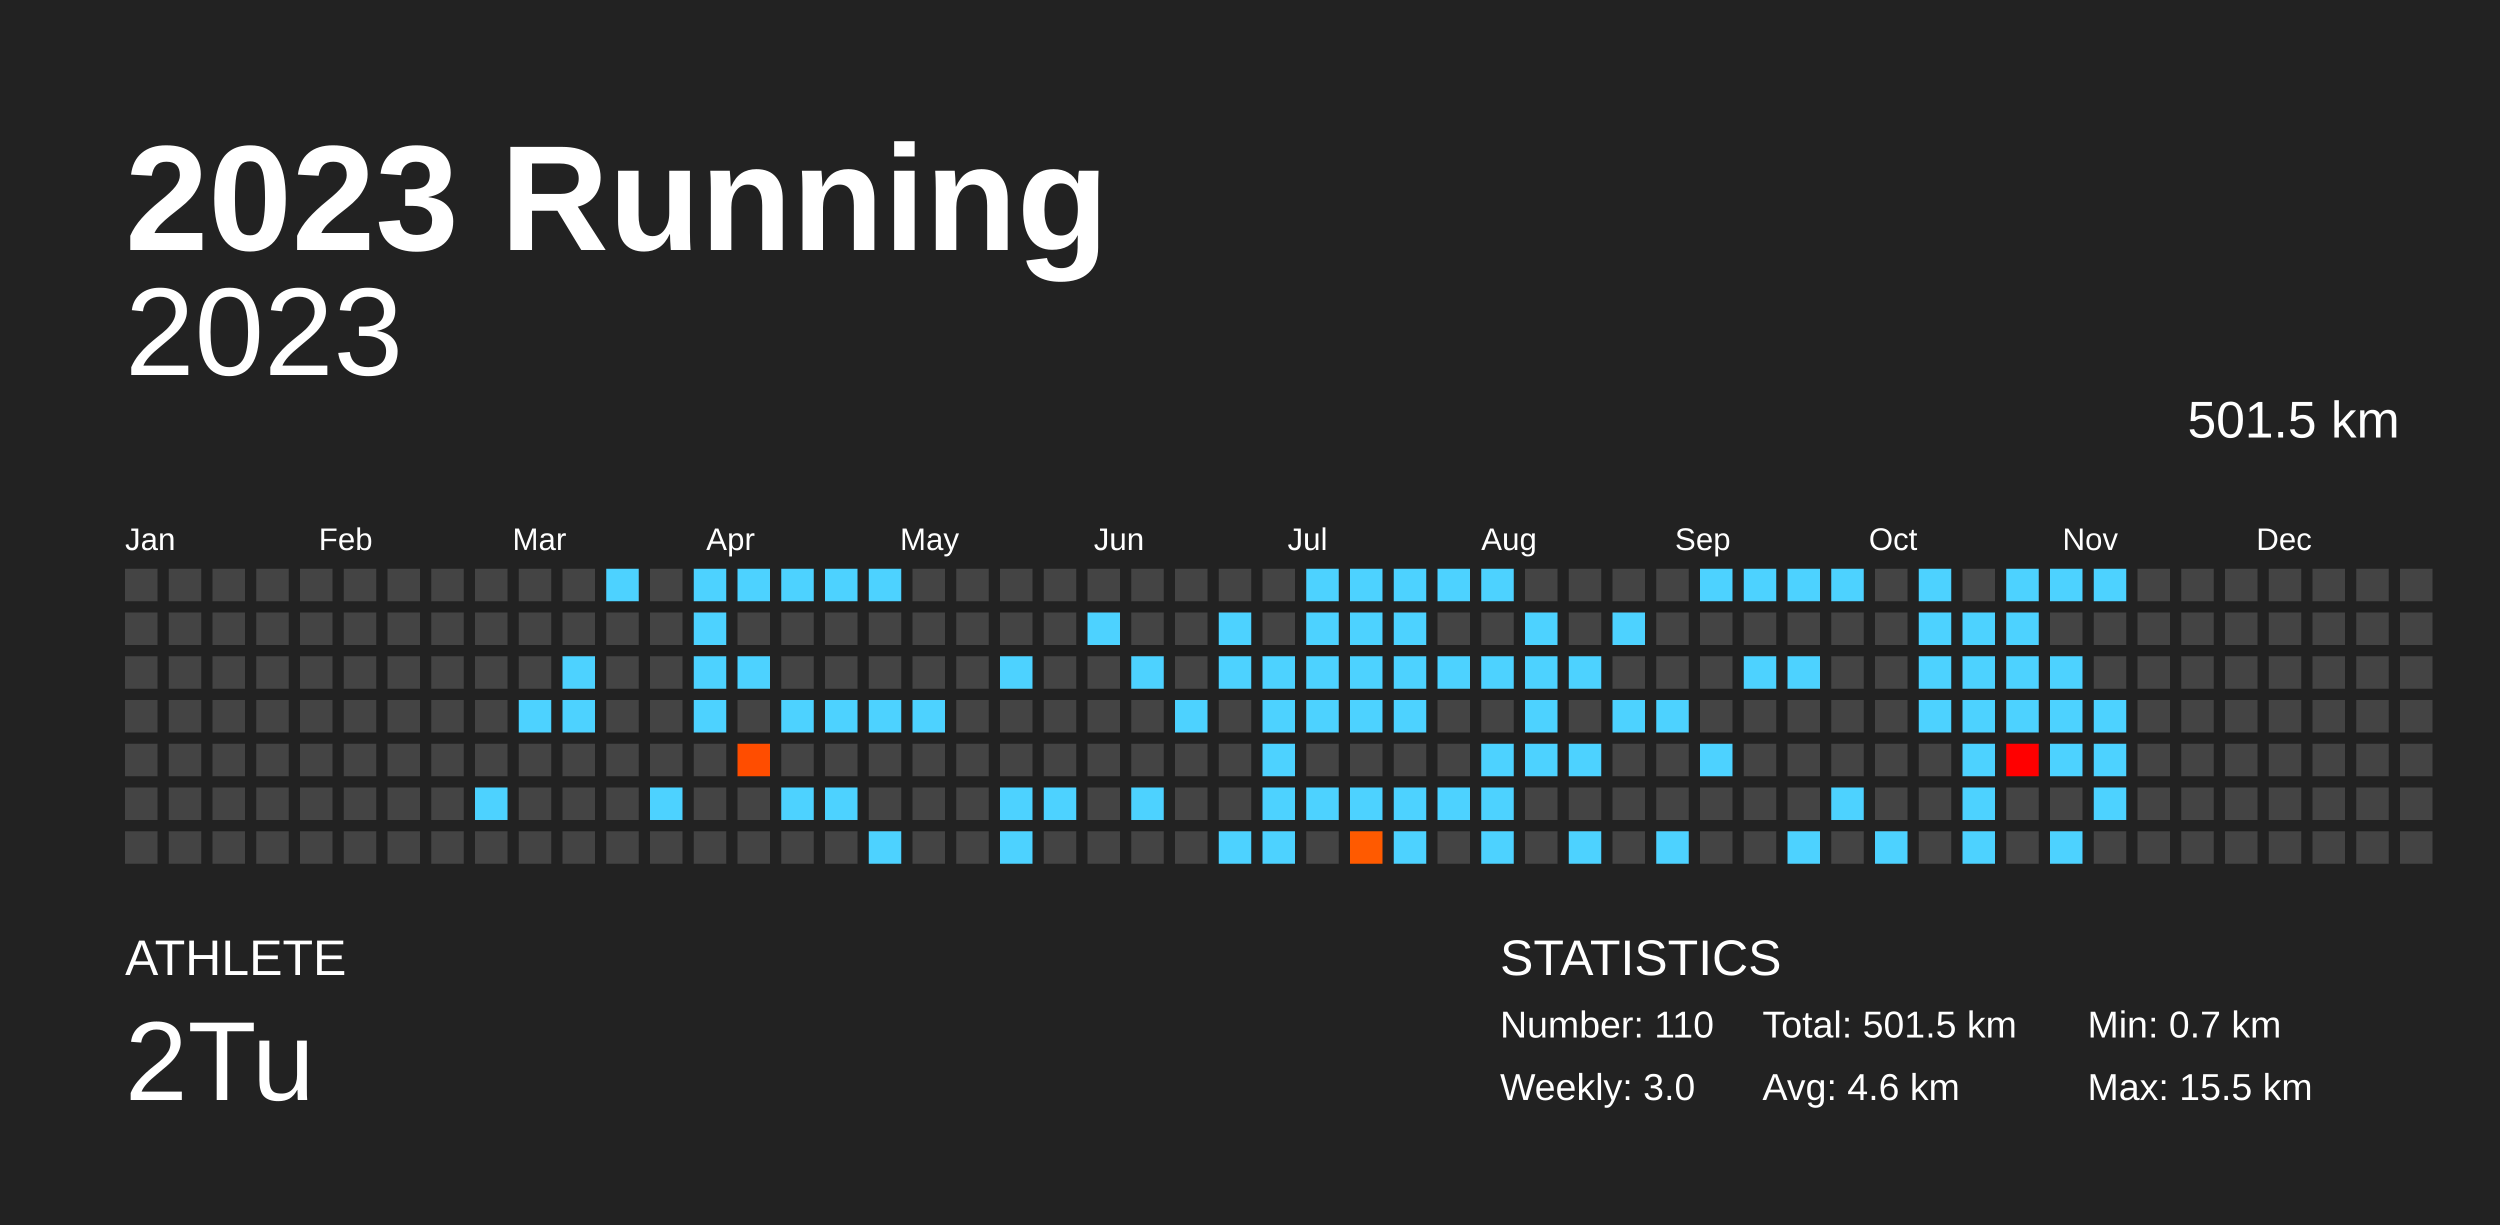
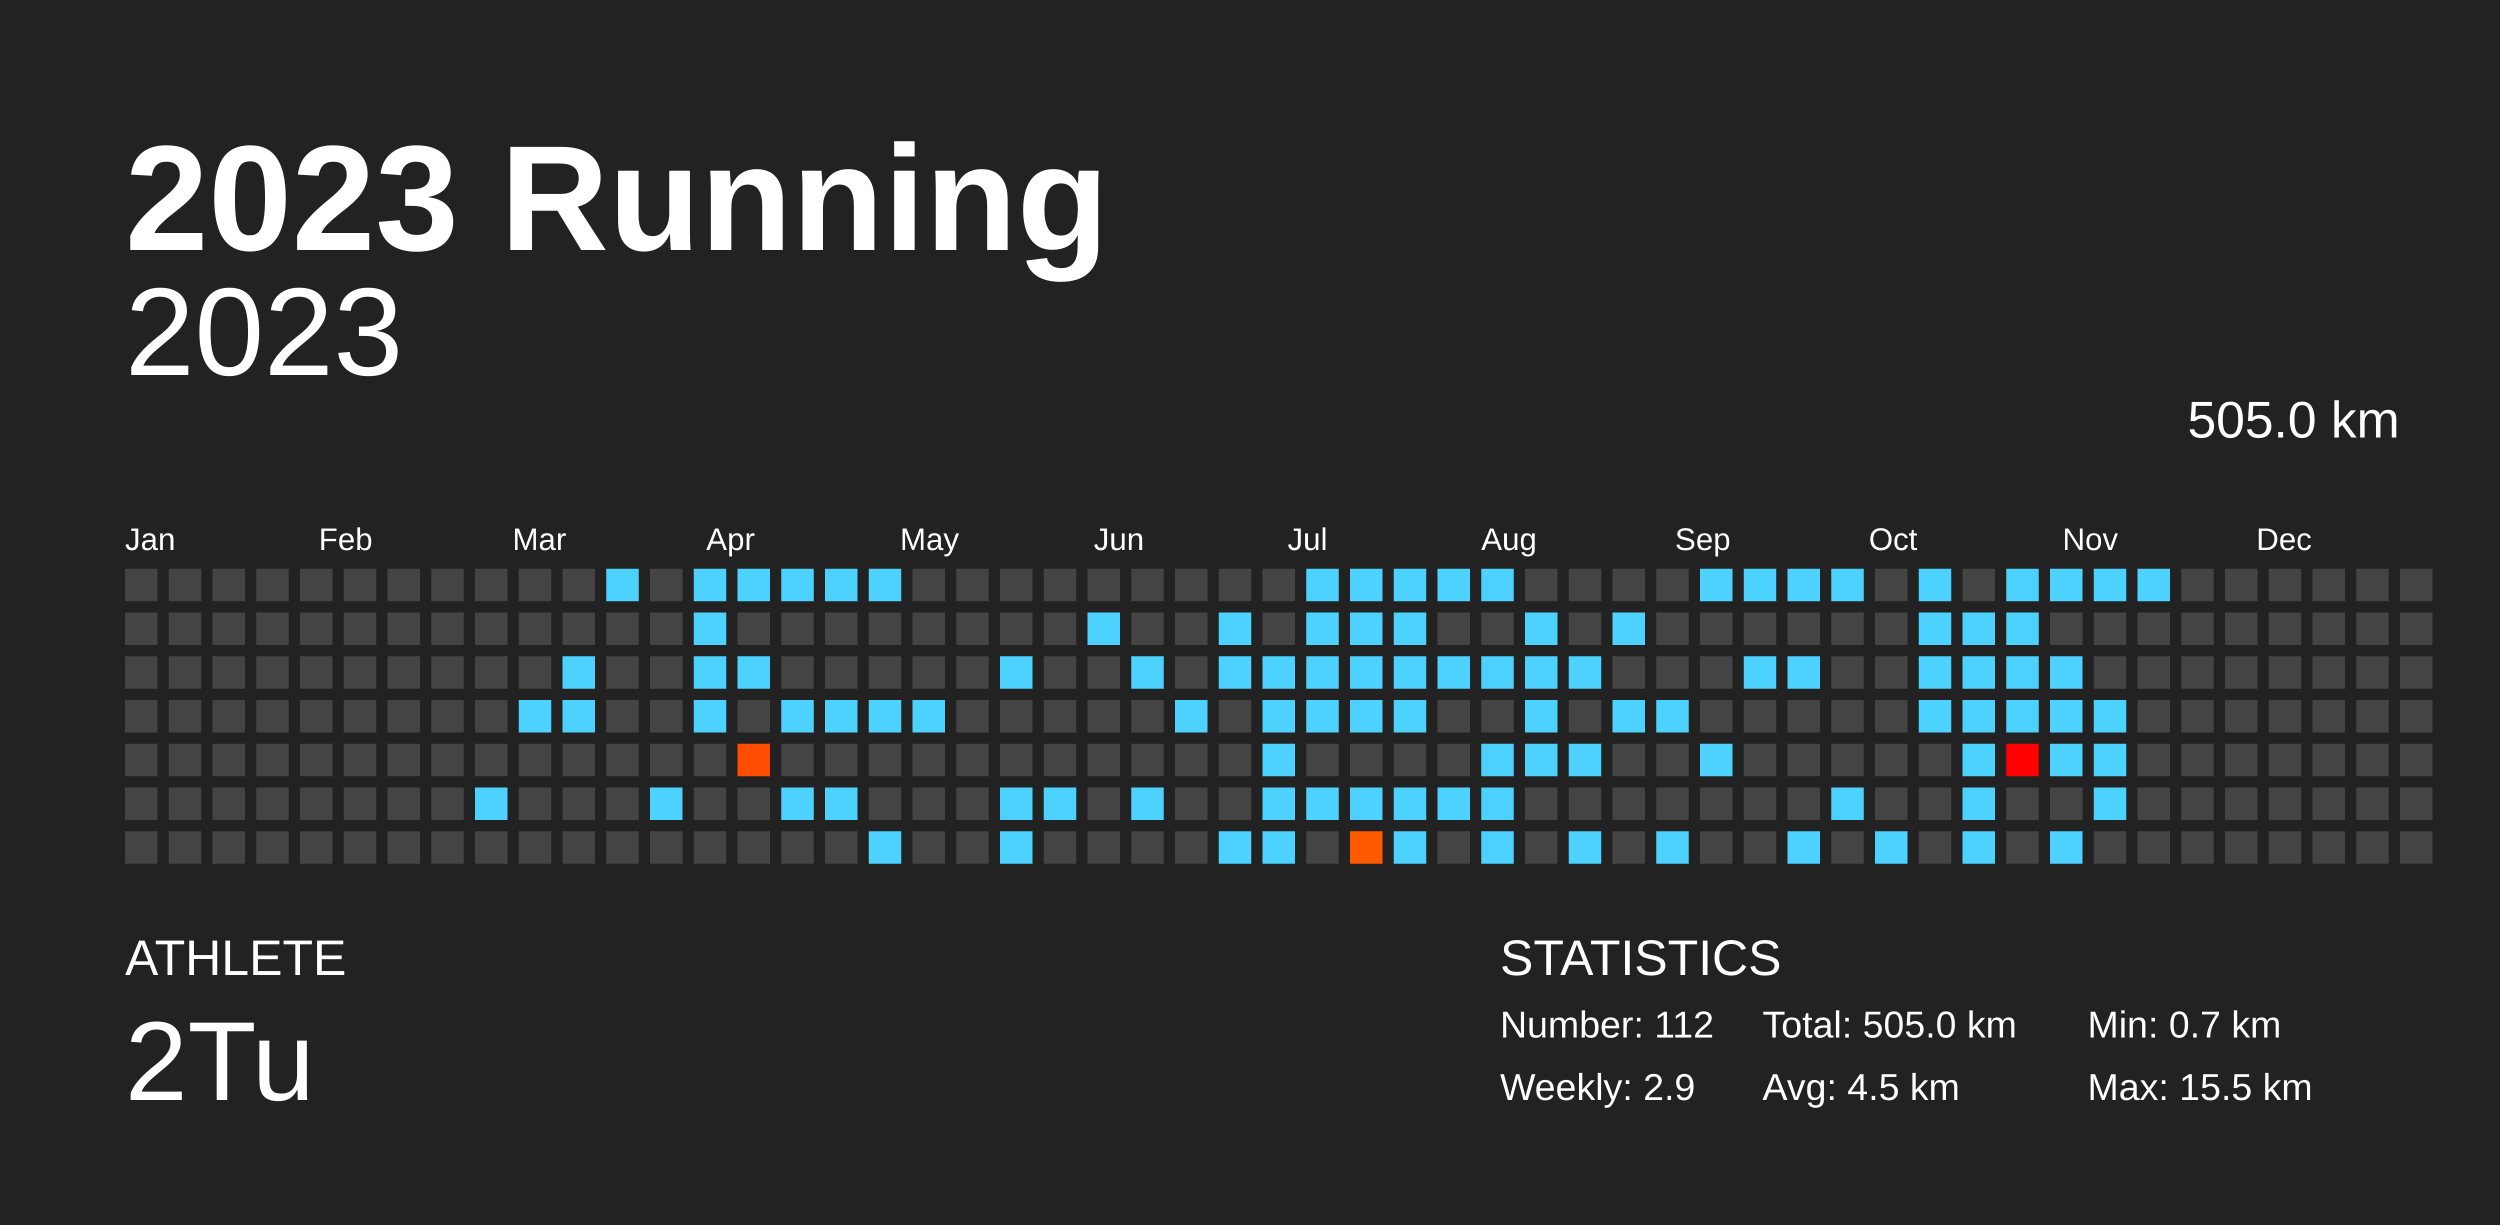
<svg xmlns="http://www.w3.org/2000/svg" baseProfile="full" height="98mm" version="1.1" viewBox="0,0,200,98" width="200mm">
  <defs />
  <rect fill="#222222" height="98" width="200" x="0" y="0" />
  <text fill="#FFFFFF" style="font-size:12px; font-family:Arial; font-weight:bold;" x="10" y="20">2023 Running</text>
  <text fill="#FFFFFF" style="font-size:4px; font-family:Arial" x="10" y="78">ATHLETE</text>
  <text fill="#FFFFFF" style="font-size:9px; font-family:Arial" x="10" y="88">2Tu</text>
  <text fill="#FFFFFF" style="font-size:4px; font-family:Arial" x="120" y="78">STATISTICS</text>
-   <text fill="#FFFFFF" style="font-size:3px; font-family:Arial" x="120" y="83">Number: 110</text>
-   <text fill="#FFFFFF" style="font-size:3px; font-family:Arial" x="120" y="88">Weekly: 3.0</text>
-   <text fill="#FFFFFF" style="font-size:3px; font-family:Arial" x="141" y="83">Total: 501.5 km</text>
-   <text fill="#FFFFFF" style="font-size:3px; font-family:Arial" x="141" y="88">Avg: 4.6 km</text>
+   <text fill="#FFFFFF" style="font-size:3px; font-family:Arial" x="120" y="83">Number: 112</text>
+   <text fill="#FFFFFF" style="font-size:3px; font-family:Arial" x="120" y="88">Weekly: 2.9</text>
+   <text fill="#FFFFFF" style="font-size:3px; font-family:Arial" x="141" y="83">Total: 505.0 km</text>
+   <text fill="#FFFFFF" style="font-size:3px; font-family:Arial" x="141" y="88">Avg: 4.5 km</text>
  <text fill="#FFFFFF" style="font-size:3px; font-family:Arial" x="167" y="83">Min: 0.7 km</text>
  <text fill="#FFFFFF" style="font-size:3px; font-family:Arial" x="167" y="88">Max: 15.5 km</text>
  <text alignment-baseline="hanging" fill="#FFFFFF" style="font-size:10.0px; font-family:Arial;" x="10" y="30">2023</text>
-   <text alignment-baseline="hanging" fill="#FFFFFF" style="font-size:4.125px; font-family:Arial;" x="175" y="35">501.5 km</text>
+   <text alignment-baseline="hanging" fill="#FFFFFF" style="font-size:4.125px; font-family:Arial;" x="175" y="35">505.0 km</text>
  <text fill="#FFFFFF" style="font-size:2.5px; font-family:Arial" x="10.0" y="44">Jan</text>
  <text fill="#FFFFFF" style="font-size:2.5px; font-family:Arial" x="25.5" y="44">Feb</text>
  <text fill="#FFFFFF" style="font-size:2.5px; font-family:Arial" x="41.0" y="44">Mar</text>
  <text fill="#FFFFFF" style="font-size:2.5px; font-family:Arial" x="56.5" y="44">Apr</text>
  <text fill="#FFFFFF" style="font-size:2.5px; font-family:Arial" x="72.0" y="44">May</text>
  <text fill="#FFFFFF" style="font-size:2.5px; font-family:Arial" x="87.5" y="44">Jun</text>
  <text fill="#FFFFFF" style="font-size:2.5px; font-family:Arial" x="103.0" y="44">Jul</text>
  <text fill="#FFFFFF" style="font-size:2.5px; font-family:Arial" x="118.5" y="44">Aug</text>
  <text fill="#FFFFFF" style="font-size:2.5px; font-family:Arial" x="134.0" y="44">Sep</text>
  <text fill="#FFFFFF" style="font-size:2.5px; font-family:Arial" x="149.5" y="44">Oct</text>
  <text fill="#FFFFFF" style="font-size:2.5px; font-family:Arial" x="165.0" y="44">Nov</text>
  <text fill="#FFFFFF" style="font-size:2.5px; font-family:Arial" x="180.5" y="44">Dec</text>
  <rect fill="#444444" height="2.6" width="2.6" x="10.0" y="45.5" />
  <rect fill="#444444" height="2.6" width="2.6" x="10.0" y="49.0" />
  <rect fill="#444444" height="2.6" width="2.6" x="10.0" y="52.5" />
  <rect fill="#444444" height="2.6" width="2.6" x="10.0" y="56.0" />
  <rect fill="#444444" height="2.6" width="2.6" x="10.0" y="59.5" />
  <rect fill="#444444" height="2.6" width="2.6" x="10.0" y="63.0" />
  <rect fill="#444444" height="2.6" width="2.6" x="10.0" y="66.5" />
  <rect fill="#444444" height="2.6" width="2.6" x="13.5" y="45.5" />
  <rect fill="#444444" height="2.6" width="2.6" x="13.5" y="49.0" />
  <rect fill="#444444" height="2.6" width="2.6" x="13.5" y="52.5" />
  <rect fill="#444444" height="2.6" width="2.6" x="13.5" y="56.0" />
  <rect fill="#444444" height="2.6" width="2.6" x="13.5" y="59.5" />
  <rect fill="#444444" height="2.6" width="2.6" x="13.5" y="63.0" />
  <rect fill="#444444" height="2.6" width="2.6" x="13.5" y="66.5" />
  <rect fill="#444444" height="2.6" width="2.6" x="17.0" y="45.5" />
  <rect fill="#444444" height="2.6" width="2.6" x="17.0" y="49.0" />
  <rect fill="#444444" height="2.6" width="2.6" x="17.0" y="52.5" />
  <rect fill="#444444" height="2.6" width="2.6" x="17.0" y="56.0" />
  <rect fill="#444444" height="2.6" width="2.6" x="17.0" y="59.5" />
  <rect fill="#444444" height="2.6" width="2.6" x="17.0" y="63.0" />
  <rect fill="#444444" height="2.6" width="2.6" x="17.0" y="66.5" />
  <rect fill="#444444" height="2.6" width="2.6" x="20.5" y="45.5" />
  <rect fill="#444444" height="2.6" width="2.6" x="20.5" y="49.0" />
  <rect fill="#444444" height="2.6" width="2.6" x="20.5" y="52.5" />
  <rect fill="#444444" height="2.6" width="2.6" x="20.5" y="56.0" />
  <rect fill="#444444" height="2.6" width="2.6" x="20.5" y="59.5" />
  <rect fill="#444444" height="2.6" width="2.6" x="20.5" y="63.0" />
  <rect fill="#444444" height="2.6" width="2.6" x="20.5" y="66.5" />
  <rect fill="#444444" height="2.6" width="2.6" x="24.0" y="45.5" />
  <rect fill="#444444" height="2.6" width="2.6" x="24.0" y="49.0" />
  <rect fill="#444444" height="2.6" width="2.6" x="24.0" y="52.5" />
  <rect fill="#444444" height="2.6" width="2.6" x="24.0" y="56.0" />
  <rect fill="#444444" height="2.6" width="2.6" x="24.0" y="59.5" />
  <rect fill="#444444" height="2.6" width="2.6" x="24.0" y="63.0" />
  <rect fill="#444444" height="2.6" width="2.6" x="24.0" y="66.5" />
  <rect fill="#444444" height="2.6" width="2.6" x="27.5" y="45.5" />
  <rect fill="#444444" height="2.6" width="2.6" x="27.5" y="49.0" />
  <rect fill="#444444" height="2.6" width="2.6" x="27.5" y="52.5" />
  <rect fill="#444444" height="2.6" width="2.6" x="27.5" y="56.0" />
  <rect fill="#444444" height="2.6" width="2.6" x="27.5" y="59.5" />
  <rect fill="#444444" height="2.6" width="2.6" x="27.5" y="63.0" />
  <rect fill="#444444" height="2.6" width="2.6" x="27.5" y="66.5" />
  <rect fill="#444444" height="2.6" width="2.6" x="31.0" y="45.5" />
  <rect fill="#444444" height="2.6" width="2.6" x="31.0" y="49.0" />
  <rect fill="#444444" height="2.6" width="2.6" x="31.0" y="52.5" />
  <rect fill="#444444" height="2.6" width="2.6" x="31.0" y="56.0" />
  <rect fill="#444444" height="2.6" width="2.6" x="31.0" y="59.5" />
  <rect fill="#444444" height="2.6" width="2.6" x="31.0" y="63.0" />
  <rect fill="#444444" height="2.6" width="2.6" x="31.0" y="66.5" />
  <rect fill="#444444" height="2.6" width="2.6" x="34.5" y="45.5" />
  <rect fill="#444444" height="2.6" width="2.6" x="34.5" y="49.0" />
  <rect fill="#444444" height="2.6" width="2.6" x="34.5" y="52.5" />
  <rect fill="#444444" height="2.6" width="2.6" x="34.5" y="56.0" />
  <rect fill="#444444" height="2.6" width="2.6" x="34.5" y="59.5" />
  <rect fill="#444444" height="2.6" width="2.6" x="34.5" y="63.0" />
  <rect fill="#444444" height="2.6" width="2.6" x="34.5" y="66.5" />
  <rect fill="#444444" height="2.6" width="2.6" x="38.0" y="45.5" />
  <rect fill="#444444" height="2.6" width="2.6" x="38.0" y="49.0" />
  <rect fill="#444444" height="2.6" width="2.6" x="38.0" y="52.5" />
  <rect fill="#444444" height="2.6" width="2.6" x="38.0" y="56.0" />
  <rect fill="#444444" height="2.6" width="2.6" x="38.0" y="59.5" />
  <rect fill="#4dd2ff" height="2.6" width="2.6" x="38.0" y="63.0" />
  <rect fill="#444444" height="2.6" width="2.6" x="38.0" y="66.5" />
  <rect fill="#444444" height="2.6" width="2.6" x="41.5" y="45.5" />
  <rect fill="#444444" height="2.6" width="2.6" x="41.5" y="49.0" />
  <rect fill="#444444" height="2.6" width="2.6" x="41.5" y="52.5" />
  <rect fill="#4dd2ff" height="2.6" width="2.6" x="41.5" y="56.0" />
  <rect fill="#444444" height="2.6" width="2.6" x="41.5" y="59.5" />
  <rect fill="#444444" height="2.6" width="2.6" x="41.5" y="63.0" />
  <rect fill="#444444" height="2.6" width="2.6" x="41.5" y="66.5" />
  <rect fill="#444444" height="2.6" width="2.6" x="45.0" y="45.5" />
  <rect fill="#444444" height="2.6" width="2.6" x="45.0" y="49.0" />
  <rect fill="#4dd2ff" height="2.6" width="2.6" x="45.0" y="52.5" />
  <rect fill="#4dd2ff" height="2.6" width="2.6" x="45.0" y="56.0" />
  <rect fill="#444444" height="2.6" width="2.6" x="45.0" y="59.5" />
  <rect fill="#444444" height="2.6" width="2.6" x="45.0" y="63.0" />
  <rect fill="#444444" height="2.6" width="2.6" x="45.0" y="66.5" />
  <rect fill="#4dd2ff" height="2.6" width="2.6" x="48.5" y="45.5" />
  <rect fill="#444444" height="2.6" width="2.6" x="48.5" y="49.0" />
  <rect fill="#444444" height="2.6" width="2.6" x="48.5" y="52.5" />
  <rect fill="#444444" height="2.6" width="2.6" x="48.5" y="56.0" />
  <rect fill="#444444" height="2.6" width="2.6" x="48.5" y="59.5" />
  <rect fill="#444444" height="2.6" width="2.6" x="48.5" y="63.0" />
  <rect fill="#444444" height="2.6" width="2.6" x="48.5" y="66.5" />
  <rect fill="#444444" height="2.6" width="2.6" x="52.0" y="45.5" />
  <rect fill="#444444" height="2.6" width="2.6" x="52.0" y="49.0" />
  <rect fill="#444444" height="2.6" width="2.6" x="52.0" y="52.5" />
  <rect fill="#444444" height="2.6" width="2.6" x="52.0" y="56.0" />
  <rect fill="#444444" height="2.6" width="2.6" x="52.0" y="59.5" />
  <rect fill="#4dd2ff" height="2.6" width="2.6" x="52.0" y="63.0" />
  <rect fill="#444444" height="2.6" width="2.6" x="52.0" y="66.5" />
  <rect fill="#4dd2ff" height="2.6" width="2.6" x="55.5" y="45.5" />
  <rect fill="#4dd2ff" height="2.6" width="2.6" x="55.5" y="49.0" />
  <rect fill="#4dd2ff" height="2.6" width="2.6" x="55.5" y="52.5" />
  <rect fill="#4dd2ff" height="2.6" width="2.6" x="55.5" y="56.0" />
  <rect fill="#444444" height="2.6" width="2.6" x="55.5" y="59.5" />
  <rect fill="#444444" height="2.6" width="2.6" x="55.5" y="63.0" />
  <rect fill="#444444" height="2.6" width="2.6" x="55.5" y="66.5" />
  <rect fill="#4dd2ff" height="2.6" width="2.6" x="59.0" y="45.5" />
  <rect fill="#444444" height="2.6" width="2.6" x="59.0" y="49.0" />
  <rect fill="#4dd2ff" height="2.6" width="2.6" x="59.0" y="52.5" />
  <rect fill="#444444" height="2.6" width="2.6" x="59.0" y="56.0" />
  <rect fill="#ff4d00" height="2.6" width="2.6" x="59.0" y="59.5" />
  <rect fill="#444444" height="2.6" width="2.6" x="59.0" y="63.0" />
  <rect fill="#444444" height="2.6" width="2.6" x="59.0" y="66.5" />
  <rect fill="#4dd2ff" height="2.6" width="2.6" x="62.5" y="45.5" />
  <rect fill="#444444" height="2.6" width="2.6" x="62.5" y="49.0" />
  <rect fill="#444444" height="2.6" width="2.6" x="62.5" y="52.5" />
  <rect fill="#4dd2ff" height="2.6" width="2.6" x="62.5" y="56.0" />
  <rect fill="#444444" height="2.6" width="2.6" x="62.5" y="59.5" />
  <rect fill="#4dd2ff" height="2.6" width="2.6" x="62.5" y="63.0" />
  <rect fill="#444444" height="2.6" width="2.6" x="62.5" y="66.5" />
  <rect fill="#4dd2ff" height="2.6" width="2.6" x="66.0" y="45.5" />
  <rect fill="#444444" height="2.6" width="2.6" x="66.0" y="49.0" />
  <rect fill="#444444" height="2.6" width="2.6" x="66.0" y="52.5" />
  <rect fill="#4dd2ff" height="2.6" width="2.6" x="66.0" y="56.0" />
  <rect fill="#444444" height="2.6" width="2.6" x="66.0" y="59.5" />
  <rect fill="#4dd2ff" height="2.6" width="2.6" x="66.0" y="63.0" />
  <rect fill="#444444" height="2.6" width="2.6" x="66.0" y="66.5" />
  <rect fill="#4dd2ff" height="2.6" width="2.6" x="69.5" y="45.5" />
  <rect fill="#444444" height="2.6" width="2.6" x="69.5" y="49.0" />
  <rect fill="#444444" height="2.6" width="2.6" x="69.5" y="52.5" />
  <rect fill="#4dd2ff" height="2.6" width="2.6" x="69.5" y="56.0" />
  <rect fill="#444444" height="2.6" width="2.6" x="69.5" y="59.5" />
  <rect fill="#444444" height="2.6" width="2.6" x="69.5" y="63.0" />
  <rect fill="#4dd2ff" height="2.6" width="2.6" x="69.5" y="66.5" />
  <rect fill="#444444" height="2.6" width="2.6" x="73.0" y="45.5" />
  <rect fill="#444444" height="2.6" width="2.6" x="73.0" y="49.0" />
  <rect fill="#444444" height="2.6" width="2.6" x="73.0" y="52.5" />
  <rect fill="#4dd2ff" height="2.6" width="2.6" x="73.0" y="56.0" />
  <rect fill="#444444" height="2.6" width="2.6" x="73.0" y="59.5" />
  <rect fill="#444444" height="2.6" width="2.6" x="73.0" y="63.0" />
  <rect fill="#444444" height="2.6" width="2.6" x="73.0" y="66.5" />
  <rect fill="#444444" height="2.6" width="2.6" x="76.5" y="45.5" />
  <rect fill="#444444" height="2.6" width="2.6" x="76.5" y="49.0" />
  <rect fill="#444444" height="2.6" width="2.6" x="76.5" y="52.5" />
  <rect fill="#444444" height="2.6" width="2.6" x="76.5" y="56.0" />
  <rect fill="#444444" height="2.6" width="2.6" x="76.5" y="59.5" />
  <rect fill="#444444" height="2.6" width="2.6" x="76.5" y="63.0" />
  <rect fill="#444444" height="2.6" width="2.6" x="76.5" y="66.5" />
  <rect fill="#444444" height="2.6" width="2.6" x="80.0" y="45.5" />
  <rect fill="#444444" height="2.6" width="2.6" x="80.0" y="49.0" />
  <rect fill="#4dd2ff" height="2.6" width="2.6" x="80.0" y="52.5" />
  <rect fill="#444444" height="2.6" width="2.6" x="80.0" y="56.0" />
  <rect fill="#444444" height="2.6" width="2.6" x="80.0" y="59.5" />
  <rect fill="#4dd2ff" height="2.6" width="2.6" x="80.0" y="63.0" />
  <rect fill="#4dd2ff" height="2.6" width="2.6" x="80.0" y="66.5" />
  <rect fill="#444444" height="2.6" width="2.6" x="83.5" y="45.5" />
  <rect fill="#444444" height="2.6" width="2.6" x="83.5" y="49.0" />
  <rect fill="#444444" height="2.6" width="2.6" x="83.5" y="52.5" />
  <rect fill="#444444" height="2.6" width="2.6" x="83.5" y="56.0" />
  <rect fill="#444444" height="2.6" width="2.6" x="83.5" y="59.5" />
  <rect fill="#4dd2ff" height="2.6" width="2.6" x="83.5" y="63.0" />
  <rect fill="#444444" height="2.6" width="2.6" x="83.5" y="66.5" />
  <rect fill="#444444" height="2.6" width="2.6" x="87.0" y="45.5" />
  <rect fill="#4dd2ff" height="2.6" width="2.6" x="87.0" y="49.0" />
  <rect fill="#444444" height="2.6" width="2.6" x="87.0" y="52.5" />
  <rect fill="#444444" height="2.6" width="2.6" x="87.0" y="56.0" />
  <rect fill="#444444" height="2.6" width="2.6" x="87.0" y="59.5" />
  <rect fill="#444444" height="2.6" width="2.6" x="87.0" y="63.0" />
  <rect fill="#444444" height="2.6" width="2.6" x="87.0" y="66.5" />
  <rect fill="#444444" height="2.6" width="2.6" x="90.5" y="45.5" />
  <rect fill="#444444" height="2.6" width="2.6" x="90.5" y="49.0" />
  <rect fill="#4dd2ff" height="2.6" width="2.6" x="90.5" y="52.5" />
  <rect fill="#444444" height="2.6" width="2.6" x="90.5" y="56.0" />
  <rect fill="#444444" height="2.6" width="2.6" x="90.5" y="59.5" />
  <rect fill="#4dd2ff" height="2.6" width="2.6" x="90.5" y="63.0" />
  <rect fill="#444444" height="2.6" width="2.6" x="90.5" y="66.5" />
  <rect fill="#444444" height="2.6" width="2.6" x="94.0" y="45.5" />
  <rect fill="#444444" height="2.6" width="2.6" x="94.0" y="49.0" />
  <rect fill="#444444" height="2.6" width="2.6" x="94.0" y="52.5" />
  <rect fill="#4dd2ff" height="2.6" width="2.6" x="94.0" y="56.0" />
  <rect fill="#444444" height="2.6" width="2.6" x="94.0" y="59.5" />
  <rect fill="#444444" height="2.6" width="2.6" x="94.0" y="63.0" />
  <rect fill="#444444" height="2.6" width="2.6" x="94.0" y="66.5" />
  <rect fill="#444444" height="2.6" width="2.6" x="97.5" y="45.5" />
  <rect fill="#4dd2ff" height="2.6" width="2.6" x="97.5" y="49.0" />
  <rect fill="#4dd2ff" height="2.6" width="2.6" x="97.5" y="52.5" />
  <rect fill="#444444" height="2.6" width="2.6" x="97.5" y="56.0" />
  <rect fill="#444444" height="2.6" width="2.6" x="97.5" y="59.5" />
  <rect fill="#444444" height="2.6" width="2.6" x="97.5" y="63.0" />
  <rect fill="#4dd2ff" height="2.6" width="2.6" x="97.5" y="66.5" />
  <rect fill="#444444" height="2.6" width="2.6" x="101.0" y="45.5" />
  <rect fill="#444444" height="2.6" width="2.6" x="101.0" y="49.0" />
  <rect fill="#4dd2ff" height="2.6" width="2.6" x="101.0" y="52.5" />
  <rect fill="#4dd2ff" height="2.6" width="2.6" x="101.0" y="56.0" />
  <rect fill="#4dd2ff" height="2.6" width="2.6" x="101.0" y="59.5" />
  <rect fill="#4dd2ff" height="2.6" width="2.6" x="101.0" y="63.0" />
  <rect fill="#4dd2ff" height="2.6" width="2.6" x="101.0" y="66.5" />
  <rect fill="#4dd2ff" height="2.6" width="2.6" x="104.5" y="45.5" />
  <rect fill="#4dd2ff" height="2.6" width="2.6" x="104.5" y="49.0" />
  <rect fill="#4dd2ff" height="2.6" width="2.6" x="104.5" y="52.5" />
  <rect fill="#4dd2ff" height="2.6" width="2.6" x="104.5" y="56.0" />
  <rect fill="#444444" height="2.6" width="2.6" x="104.5" y="59.5" />
  <rect fill="#4dd2ff" height="2.6" width="2.6" x="104.5" y="63.0" />
  <rect fill="#444444" height="2.6" width="2.6" x="104.5" y="66.5" />
  <rect fill="#4dd2ff" height="2.6" width="2.6" x="108.0" y="45.5" />
  <rect fill="#4dd2ff" height="2.6" width="2.6" x="108.0" y="49.0" />
  <rect fill="#4dd2ff" height="2.6" width="2.6" x="108.0" y="52.5" />
  <rect fill="#4dd2ff" height="2.6" width="2.6" x="108.0" y="56.0" />
  <rect fill="#444444" height="2.6" width="2.6" x="108.0" y="59.5" />
  <rect fill="#4dd2ff" height="2.6" width="2.6" x="108.0" y="63.0" />
  <rect fill="#ff5a00" height="2.6" width="2.6" x="108.0" y="66.5" />
  <rect fill="#4dd2ff" height="2.6" width="2.6" x="111.5" y="45.5" />
  <rect fill="#4dd2ff" height="2.6" width="2.6" x="111.5" y="49.0" />
  <rect fill="#4dd2ff" height="2.6" width="2.6" x="111.5" y="52.5" />
  <rect fill="#4dd2ff" height="2.6" width="2.6" x="111.5" y="56.0" />
  <rect fill="#444444" height="2.6" width="2.6" x="111.5" y="59.5" />
  <rect fill="#4dd2ff" height="2.6" width="2.6" x="111.5" y="63.0" />
  <rect fill="#4dd2ff" height="2.6" width="2.6" x="111.5" y="66.5" />
  <rect fill="#4dd2ff" height="2.6" width="2.6" x="115.0" y="45.5" />
  <rect fill="#444444" height="2.6" width="2.6" x="115.0" y="49.0" />
  <rect fill="#4dd2ff" height="2.6" width="2.6" x="115.0" y="52.5" />
  <rect fill="#444444" height="2.6" width="2.6" x="115.0" y="56.0" />
  <rect fill="#444444" height="2.6" width="2.6" x="115.0" y="59.5" />
  <rect fill="#4dd2ff" height="2.6" width="2.6" x="115.0" y="63.0" />
  <rect fill="#444444" height="2.6" width="2.6" x="115.0" y="66.5" />
  <rect fill="#4dd2ff" height="2.6" width="2.6" x="118.5" y="45.5" />
  <rect fill="#444444" height="2.6" width="2.6" x="118.5" y="49.0" />
  <rect fill="#4dd2ff" height="2.6" width="2.6" x="118.5" y="52.5" />
  <rect fill="#444444" height="2.6" width="2.6" x="118.5" y="56.0" />
  <rect fill="#4dd2ff" height="2.6" width="2.6" x="118.5" y="59.5" />
  <rect fill="#4dd2ff" height="2.6" width="2.6" x="118.5" y="63.0" />
  <rect fill="#4dd2ff" height="2.6" width="2.6" x="118.5" y="66.5" />
  <rect fill="#444444" height="2.6" width="2.6" x="122.0" y="45.5" />
  <rect fill="#4dd2ff" height="2.6" width="2.6" x="122.0" y="49.0" />
  <rect fill="#4dd2ff" height="2.6" width="2.6" x="122.0" y="52.5" />
  <rect fill="#4dd2ff" height="2.6" width="2.6" x="122.0" y="56.0" />
  <rect fill="#4dd2ff" height="2.6" width="2.6" x="122.0" y="59.5" />
  <rect fill="#444444" height="2.6" width="2.6" x="122.0" y="63.0" />
  <rect fill="#444444" height="2.6" width="2.6" x="122.0" y="66.5" />
  <rect fill="#444444" height="2.6" width="2.6" x="125.5" y="45.5" />
  <rect fill="#444444" height="2.6" width="2.6" x="125.5" y="49.0" />
  <rect fill="#4dd2ff" height="2.6" width="2.6" x="125.5" y="52.5" />
  <rect fill="#444444" height="2.6" width="2.6" x="125.5" y="56.0" />
  <rect fill="#4dd2ff" height="2.6" width="2.6" x="125.5" y="59.5" />
  <rect fill="#444444" height="2.6" width="2.6" x="125.5" y="63.0" />
  <rect fill="#4dd2ff" height="2.6" width="2.6" x="125.5" y="66.5" />
  <rect fill="#444444" height="2.6" width="2.6" x="129.0" y="45.5" />
  <rect fill="#4dd2ff" height="2.6" width="2.6" x="129.0" y="49.0" />
  <rect fill="#444444" height="2.6" width="2.6" x="129.0" y="52.5" />
  <rect fill="#4dd2ff" height="2.6" width="2.6" x="129.0" y="56.0" />
  <rect fill="#444444" height="2.6" width="2.6" x="129.0" y="59.5" />
  <rect fill="#444444" height="2.6" width="2.6" x="129.0" y="63.0" />
  <rect fill="#444444" height="2.6" width="2.6" x="129.0" y="66.5" />
  <rect fill="#444444" height="2.6" width="2.6" x="132.5" y="45.5" />
  <rect fill="#444444" height="2.6" width="2.6" x="132.5" y="49.0" />
  <rect fill="#444444" height="2.6" width="2.6" x="132.5" y="52.5" />
  <rect fill="#4dd2ff" height="2.6" width="2.6" x="132.5" y="56.0" />
  <rect fill="#444444" height="2.6" width="2.6" x="132.5" y="59.5" />
  <rect fill="#444444" height="2.6" width="2.6" x="132.5" y="63.0" />
  <rect fill="#4dd2ff" height="2.6" width="2.6" x="132.5" y="66.5" />
  <rect fill="#4dd2ff" height="2.6" width="2.6" x="136.0" y="45.5" />
  <rect fill="#444444" height="2.6" width="2.6" x="136.0" y="49.0" />
  <rect fill="#444444" height="2.6" width="2.6" x="136.0" y="52.5" />
  <rect fill="#444444" height="2.6" width="2.6" x="136.0" y="56.0" />
  <rect fill="#4dd2ff" height="2.6" width="2.6" x="136.0" y="59.5" />
  <rect fill="#444444" height="2.6" width="2.6" x="136.0" y="63.0" />
  <rect fill="#444444" height="2.6" width="2.6" x="136.0" y="66.5" />
  <rect fill="#4dd2ff" height="2.6" width="2.6" x="139.5" y="45.5" />
  <rect fill="#444444" height="2.6" width="2.6" x="139.5" y="49.0" />
  <rect fill="#4dd2ff" height="2.6" width="2.6" x="139.5" y="52.5" />
  <rect fill="#444444" height="2.6" width="2.6" x="139.5" y="56.0" />
  <rect fill="#444444" height="2.6" width="2.6" x="139.5" y="59.5" />
  <rect fill="#444444" height="2.6" width="2.6" x="139.5" y="63.0" />
  <rect fill="#444444" height="2.6" width="2.6" x="139.5" y="66.5" />
  <rect fill="#4dd2ff" height="2.6" width="2.6" x="143.0" y="45.5" />
  <rect fill="#444444" height="2.6" width="2.6" x="143.0" y="49.0" />
  <rect fill="#4dd2ff" height="2.6" width="2.6" x="143.0" y="52.5" />
  <rect fill="#444444" height="2.6" width="2.6" x="143.0" y="56.0" />
  <rect fill="#444444" height="2.6" width="2.6" x="143.0" y="59.5" />
  <rect fill="#444444" height="2.6" width="2.6" x="143.0" y="63.0" />
  <rect fill="#4dd2ff" height="2.6" width="2.6" x="143.0" y="66.5" />
  <rect fill="#4dd2ff" height="2.6" width="2.6" x="146.5" y="45.5" />
  <rect fill="#444444" height="2.6" width="2.6" x="146.5" y="49.0" />
  <rect fill="#444444" height="2.6" width="2.6" x="146.5" y="52.5" />
  <rect fill="#444444" height="2.6" width="2.6" x="146.5" y="56.0" />
  <rect fill="#444444" height="2.6" width="2.6" x="146.5" y="59.5" />
  <rect fill="#4dd2ff" height="2.6" width="2.6" x="146.5" y="63.0" />
  <rect fill="#444444" height="2.6" width="2.6" x="146.5" y="66.5" />
  <rect fill="#444444" height="2.6" width="2.6" x="150.0" y="45.5" />
  <rect fill="#444444" height="2.6" width="2.6" x="150.0" y="49.0" />
  <rect fill="#444444" height="2.6" width="2.6" x="150.0" y="52.5" />
  <rect fill="#444444" height="2.6" width="2.6" x="150.0" y="56.0" />
  <rect fill="#444444" height="2.6" width="2.6" x="150.0" y="59.5" />
  <rect fill="#444444" height="2.6" width="2.6" x="150.0" y="63.0" />
  <rect fill="#4dd2ff" height="2.6" width="2.6" x="150.0" y="66.5" />
  <rect fill="#4dd2ff" height="2.6" width="2.6" x="153.5" y="45.5" />
  <rect fill="#4dd2ff" height="2.6" width="2.6" x="153.5" y="49.0" />
  <rect fill="#4dd2ff" height="2.6" width="2.6" x="153.5" y="52.5" />
  <rect fill="#4dd2ff" height="2.6" width="2.6" x="153.5" y="56.0" />
  <rect fill="#444444" height="2.6" width="2.6" x="153.5" y="59.5" />
  <rect fill="#444444" height="2.6" width="2.6" x="153.5" y="63.0" />
  <rect fill="#444444" height="2.6" width="2.6" x="153.5" y="66.5" />
  <rect fill="#444444" height="2.6" width="2.6" x="157.0" y="45.5" />
  <rect fill="#4dd2ff" height="2.6" width="2.6" x="157.0" y="49.0" />
  <rect fill="#4dd2ff" height="2.6" width="2.6" x="157.0" y="52.5" />
  <rect fill="#4dd2ff" height="2.6" width="2.6" x="157.0" y="56.0" />
  <rect fill="#4dd2ff" height="2.6" width="2.6" x="157.0" y="59.5" />
  <rect fill="#4dd2ff" height="2.6" width="2.6" x="157.0" y="63.0" />
  <rect fill="#4dd2ff" height="2.6" width="2.6" x="157.0" y="66.5" />
  <rect fill="#4dd2ff" height="2.6" width="2.6" x="160.5" y="45.5" />
  <rect fill="#4dd2ff" height="2.6" width="2.6" x="160.5" y="49.0" />
  <rect fill="#4dd2ff" height="2.6" width="2.6" x="160.5" y="52.5" />
  <rect fill="#4dd2ff" height="2.6" width="2.6" x="160.5" y="56.0" />
  <rect fill="#ff0000" height="2.6" width="2.6" x="160.5" y="59.5" />
  <rect fill="#444444" height="2.6" width="2.6" x="160.5" y="63.0" />
  <rect fill="#444444" height="2.6" width="2.6" x="160.5" y="66.5" />
  <rect fill="#4dd2ff" height="2.6" width="2.6" x="164.0" y="45.5" />
  <rect fill="#444444" height="2.6" width="2.6" x="164.0" y="49.0" />
  <rect fill="#4dd2ff" height="2.6" width="2.6" x="164.0" y="52.5" />
  <rect fill="#4dd2ff" height="2.6" width="2.6" x="164.0" y="56.0" />
  <rect fill="#4dd2ff" height="2.6" width="2.6" x="164.0" y="59.5" />
  <rect fill="#444444" height="2.6" width="2.6" x="164.0" y="63.0" />
  <rect fill="#4dd2ff" height="2.6" width="2.6" x="164.0" y="66.5" />
  <rect fill="#4dd2ff" height="2.6" width="2.6" x="167.5" y="45.5" />
  <rect fill="#444444" height="2.6" width="2.6" x="167.5" y="49.0" />
  <rect fill="#444444" height="2.6" width="2.6" x="167.5" y="52.5" />
  <rect fill="#4dd2ff" height="2.6" width="2.6" x="167.5" y="56.0" />
  <rect fill="#4dd2ff" height="2.6" width="2.6" x="167.5" y="59.5" />
  <rect fill="#4dd2ff" height="2.6" width="2.6" x="167.5" y="63.0" />
  <rect fill="#444444" height="2.6" width="2.6" x="167.5" y="66.5" />
-   <rect fill="#444444" height="2.6" width="2.6" x="171.0" y="45.5" />
+   <rect fill="#4dd2ff" height="2.6" width="2.6" x="171.0" y="45.5" />
  <rect fill="#444444" height="2.6" width="2.6" x="171.0" y="49.0" />
  <rect fill="#444444" height="2.6" width="2.6" x="171.0" y="52.5" />
  <rect fill="#444444" height="2.6" width="2.6" x="171.0" y="56.0" />
  <rect fill="#444444" height="2.6" width="2.6" x="171.0" y="59.5" />
  <rect fill="#444444" height="2.6" width="2.6" x="171.0" y="63.0" />
  <rect fill="#444444" height="2.6" width="2.6" x="171.0" y="66.5" />
  <rect fill="#444444" height="2.6" width="2.6" x="174.5" y="45.5" />
  <rect fill="#444444" height="2.6" width="2.6" x="174.5" y="49.0" />
  <rect fill="#444444" height="2.6" width="2.6" x="174.5" y="52.5" />
  <rect fill="#444444" height="2.6" width="2.6" x="174.5" y="56.0" />
  <rect fill="#444444" height="2.6" width="2.6" x="174.5" y="59.5" />
  <rect fill="#444444" height="2.6" width="2.6" x="174.5" y="63.0" />
  <rect fill="#444444" height="2.6" width="2.6" x="174.5" y="66.5" />
  <rect fill="#444444" height="2.6" width="2.6" x="178.0" y="45.5" />
  <rect fill="#444444" height="2.6" width="2.6" x="178.0" y="49.0" />
  <rect fill="#444444" height="2.6" width="2.6" x="178.0" y="52.5" />
  <rect fill="#444444" height="2.6" width="2.6" x="178.0" y="56.0" />
  <rect fill="#444444" height="2.6" width="2.6" x="178.0" y="59.5" />
  <rect fill="#444444" height="2.6" width="2.6" x="178.0" y="63.0" />
  <rect fill="#444444" height="2.6" width="2.6" x="178.0" y="66.5" />
  <rect fill="#444444" height="2.6" width="2.6" x="181.5" y="45.5" />
  <rect fill="#444444" height="2.6" width="2.6" x="181.5" y="49.0" />
  <rect fill="#444444" height="2.6" width="2.6" x="181.5" y="52.5" />
  <rect fill="#444444" height="2.6" width="2.6" x="181.5" y="56.0" />
  <rect fill="#444444" height="2.6" width="2.6" x="181.5" y="59.5" />
  <rect fill="#444444" height="2.6" width="2.6" x="181.5" y="63.0" />
  <rect fill="#444444" height="2.6" width="2.6" x="181.5" y="66.5" />
  <rect fill="#444444" height="2.6" width="2.6" x="185.0" y="45.5" />
  <rect fill="#444444" height="2.6" width="2.6" x="185.0" y="49.0" />
  <rect fill="#444444" height="2.6" width="2.6" x="185.0" y="52.5" />
  <rect fill="#444444" height="2.6" width="2.6" x="185.0" y="56.0" />
  <rect fill="#444444" height="2.6" width="2.6" x="185.0" y="59.5" />
  <rect fill="#444444" height="2.6" width="2.6" x="185.0" y="63.0" />
  <rect fill="#444444" height="2.6" width="2.6" x="185.0" y="66.5" />
  <rect fill="#444444" height="2.6" width="2.6" x="188.5" y="45.5" />
  <rect fill="#444444" height="2.6" width="2.6" x="188.5" y="49.0" />
  <rect fill="#444444" height="2.6" width="2.6" x="188.5" y="52.5" />
  <rect fill="#444444" height="2.6" width="2.6" x="188.5" y="56.0" />
  <rect fill="#444444" height="2.6" width="2.6" x="188.5" y="59.5" />
  <rect fill="#444444" height="2.6" width="2.6" x="188.5" y="63.0" />
  <rect fill="#444444" height="2.6" width="2.6" x="188.5" y="66.5" />
  <rect fill="#444444" height="2.6" width="2.6" x="192.0" y="45.5" />
  <rect fill="#444444" height="2.6" width="2.6" x="192.0" y="49.0" />
  <rect fill="#444444" height="2.6" width="2.6" x="192.0" y="52.5" />
  <rect fill="#444444" height="2.6" width="2.6" x="192.0" y="56.0" />
  <rect fill="#444444" height="2.6" width="2.6" x="192.0" y="59.5" />
  <rect fill="#444444" height="2.6" width="2.6" x="192.0" y="63.0" />
  <rect fill="#444444" height="2.6" width="2.6" x="192.0" y="66.5" />
</svg>
